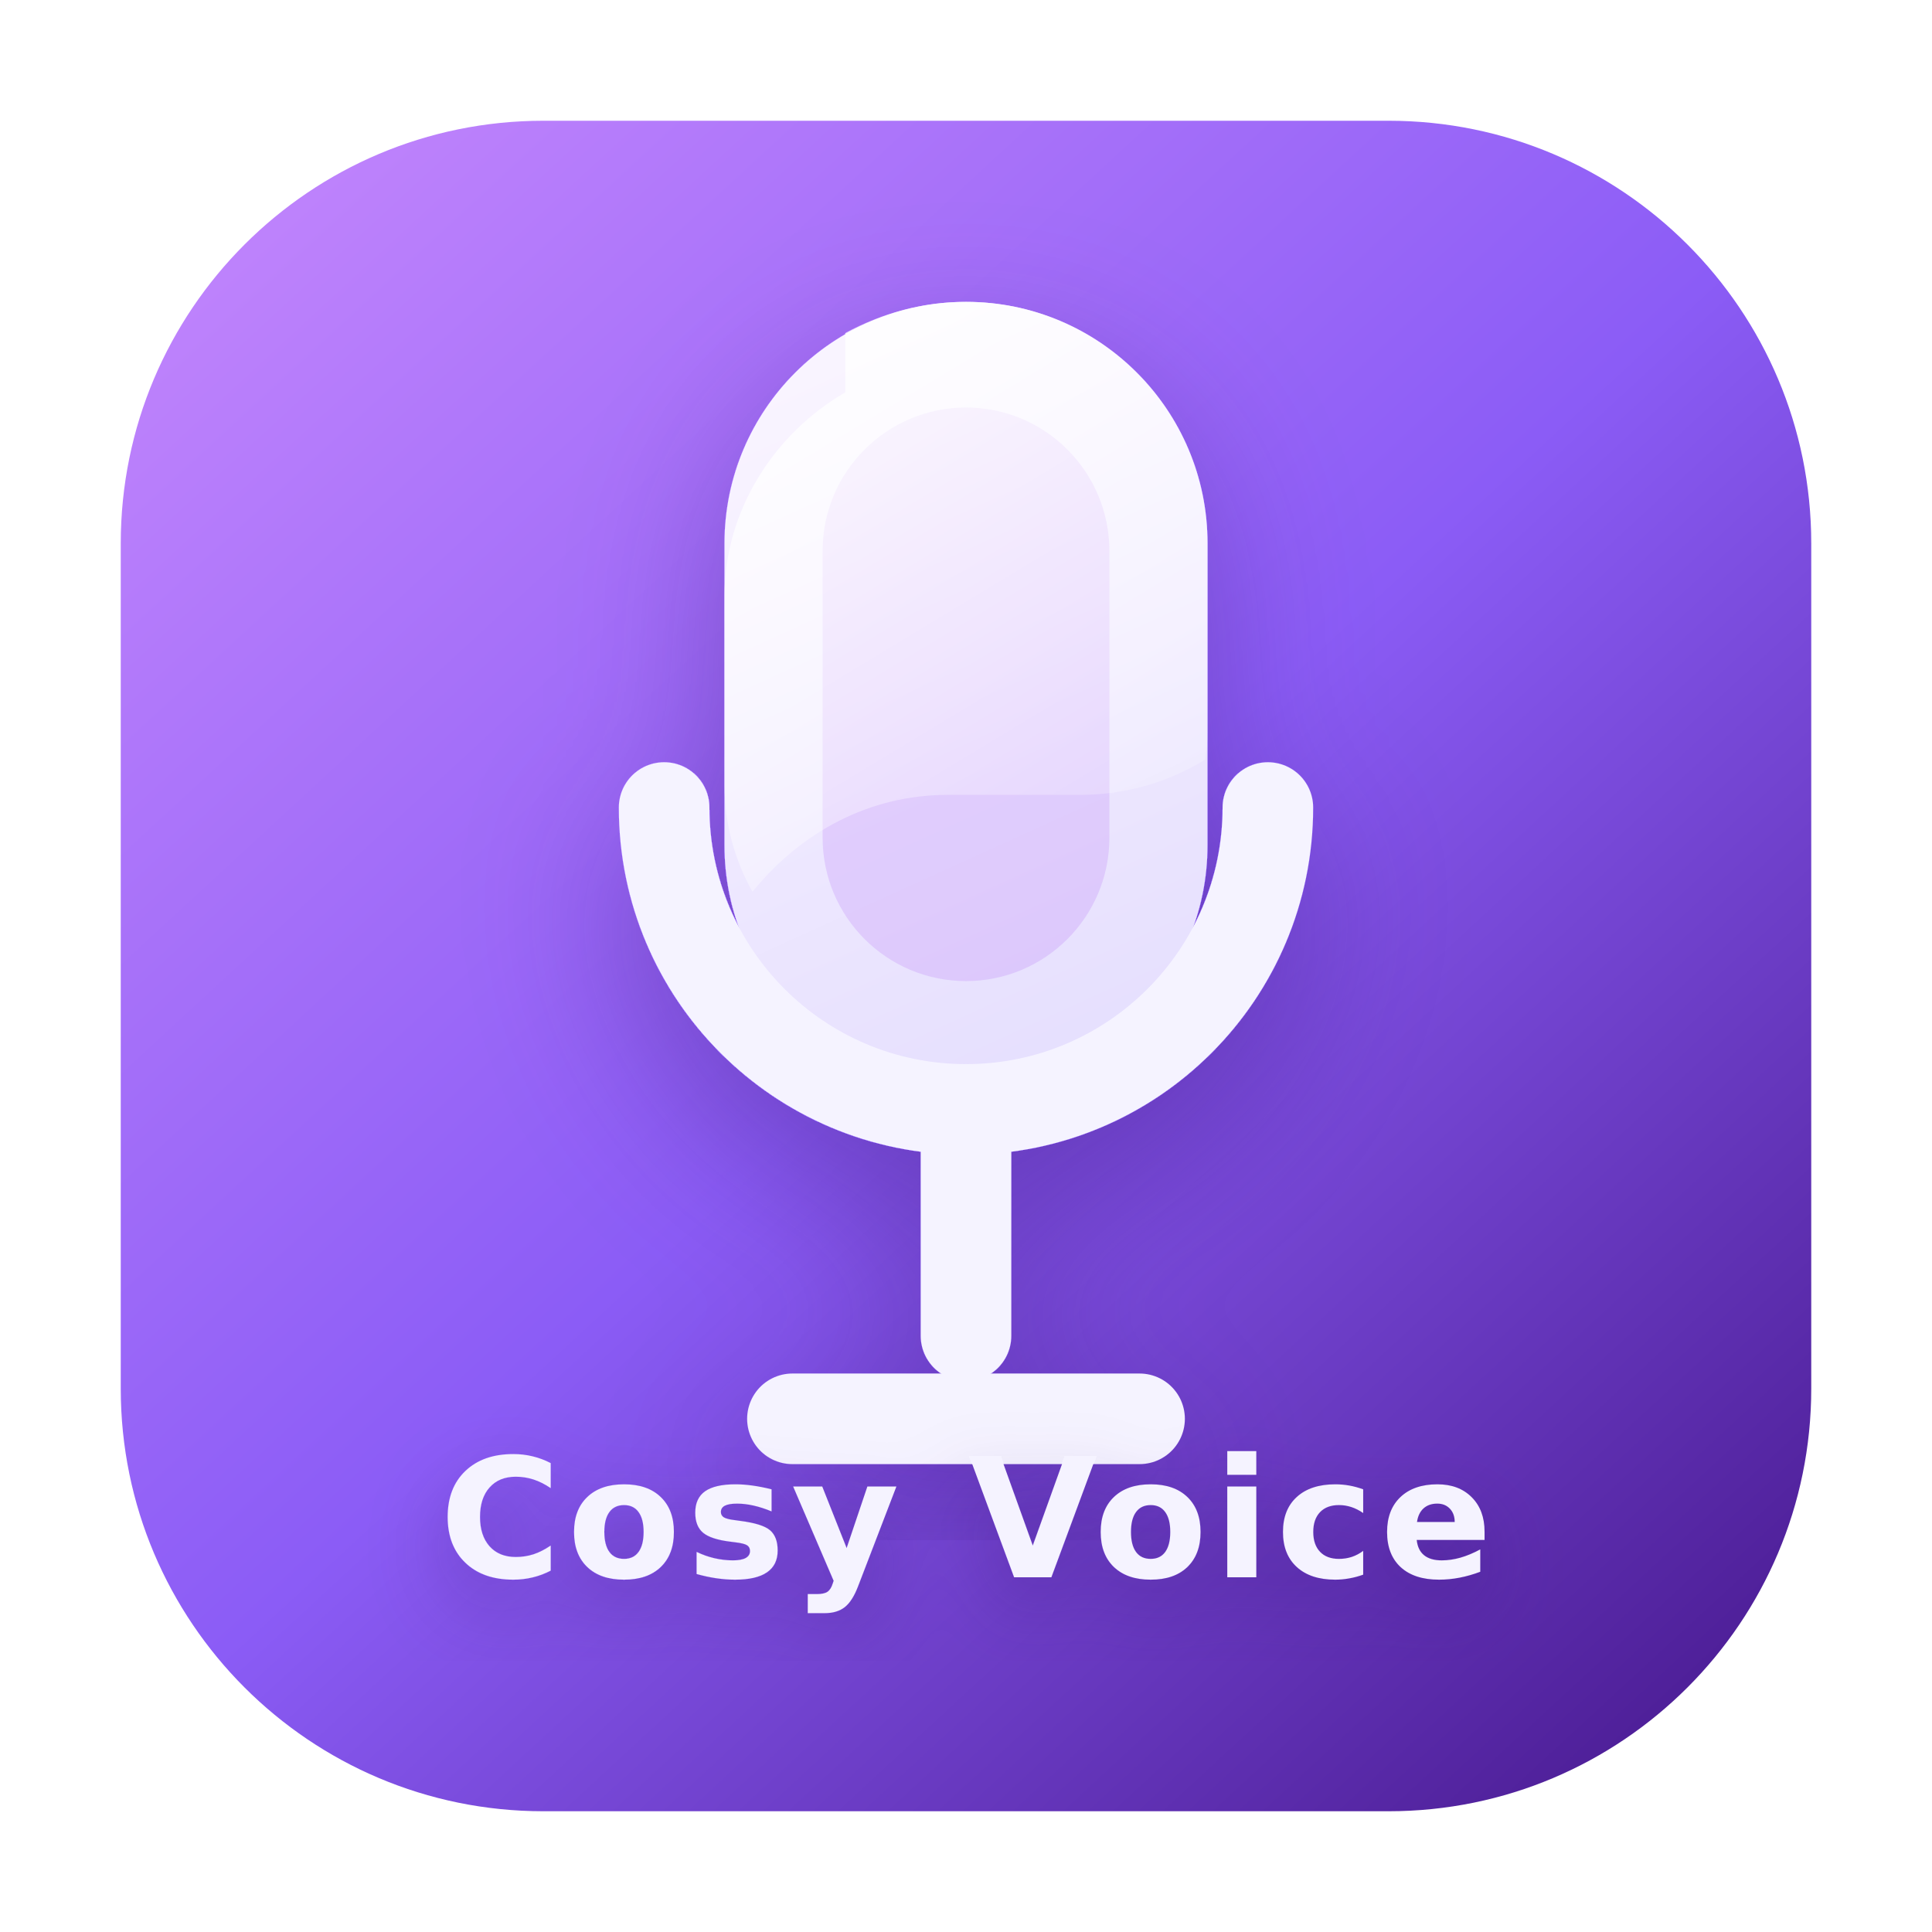
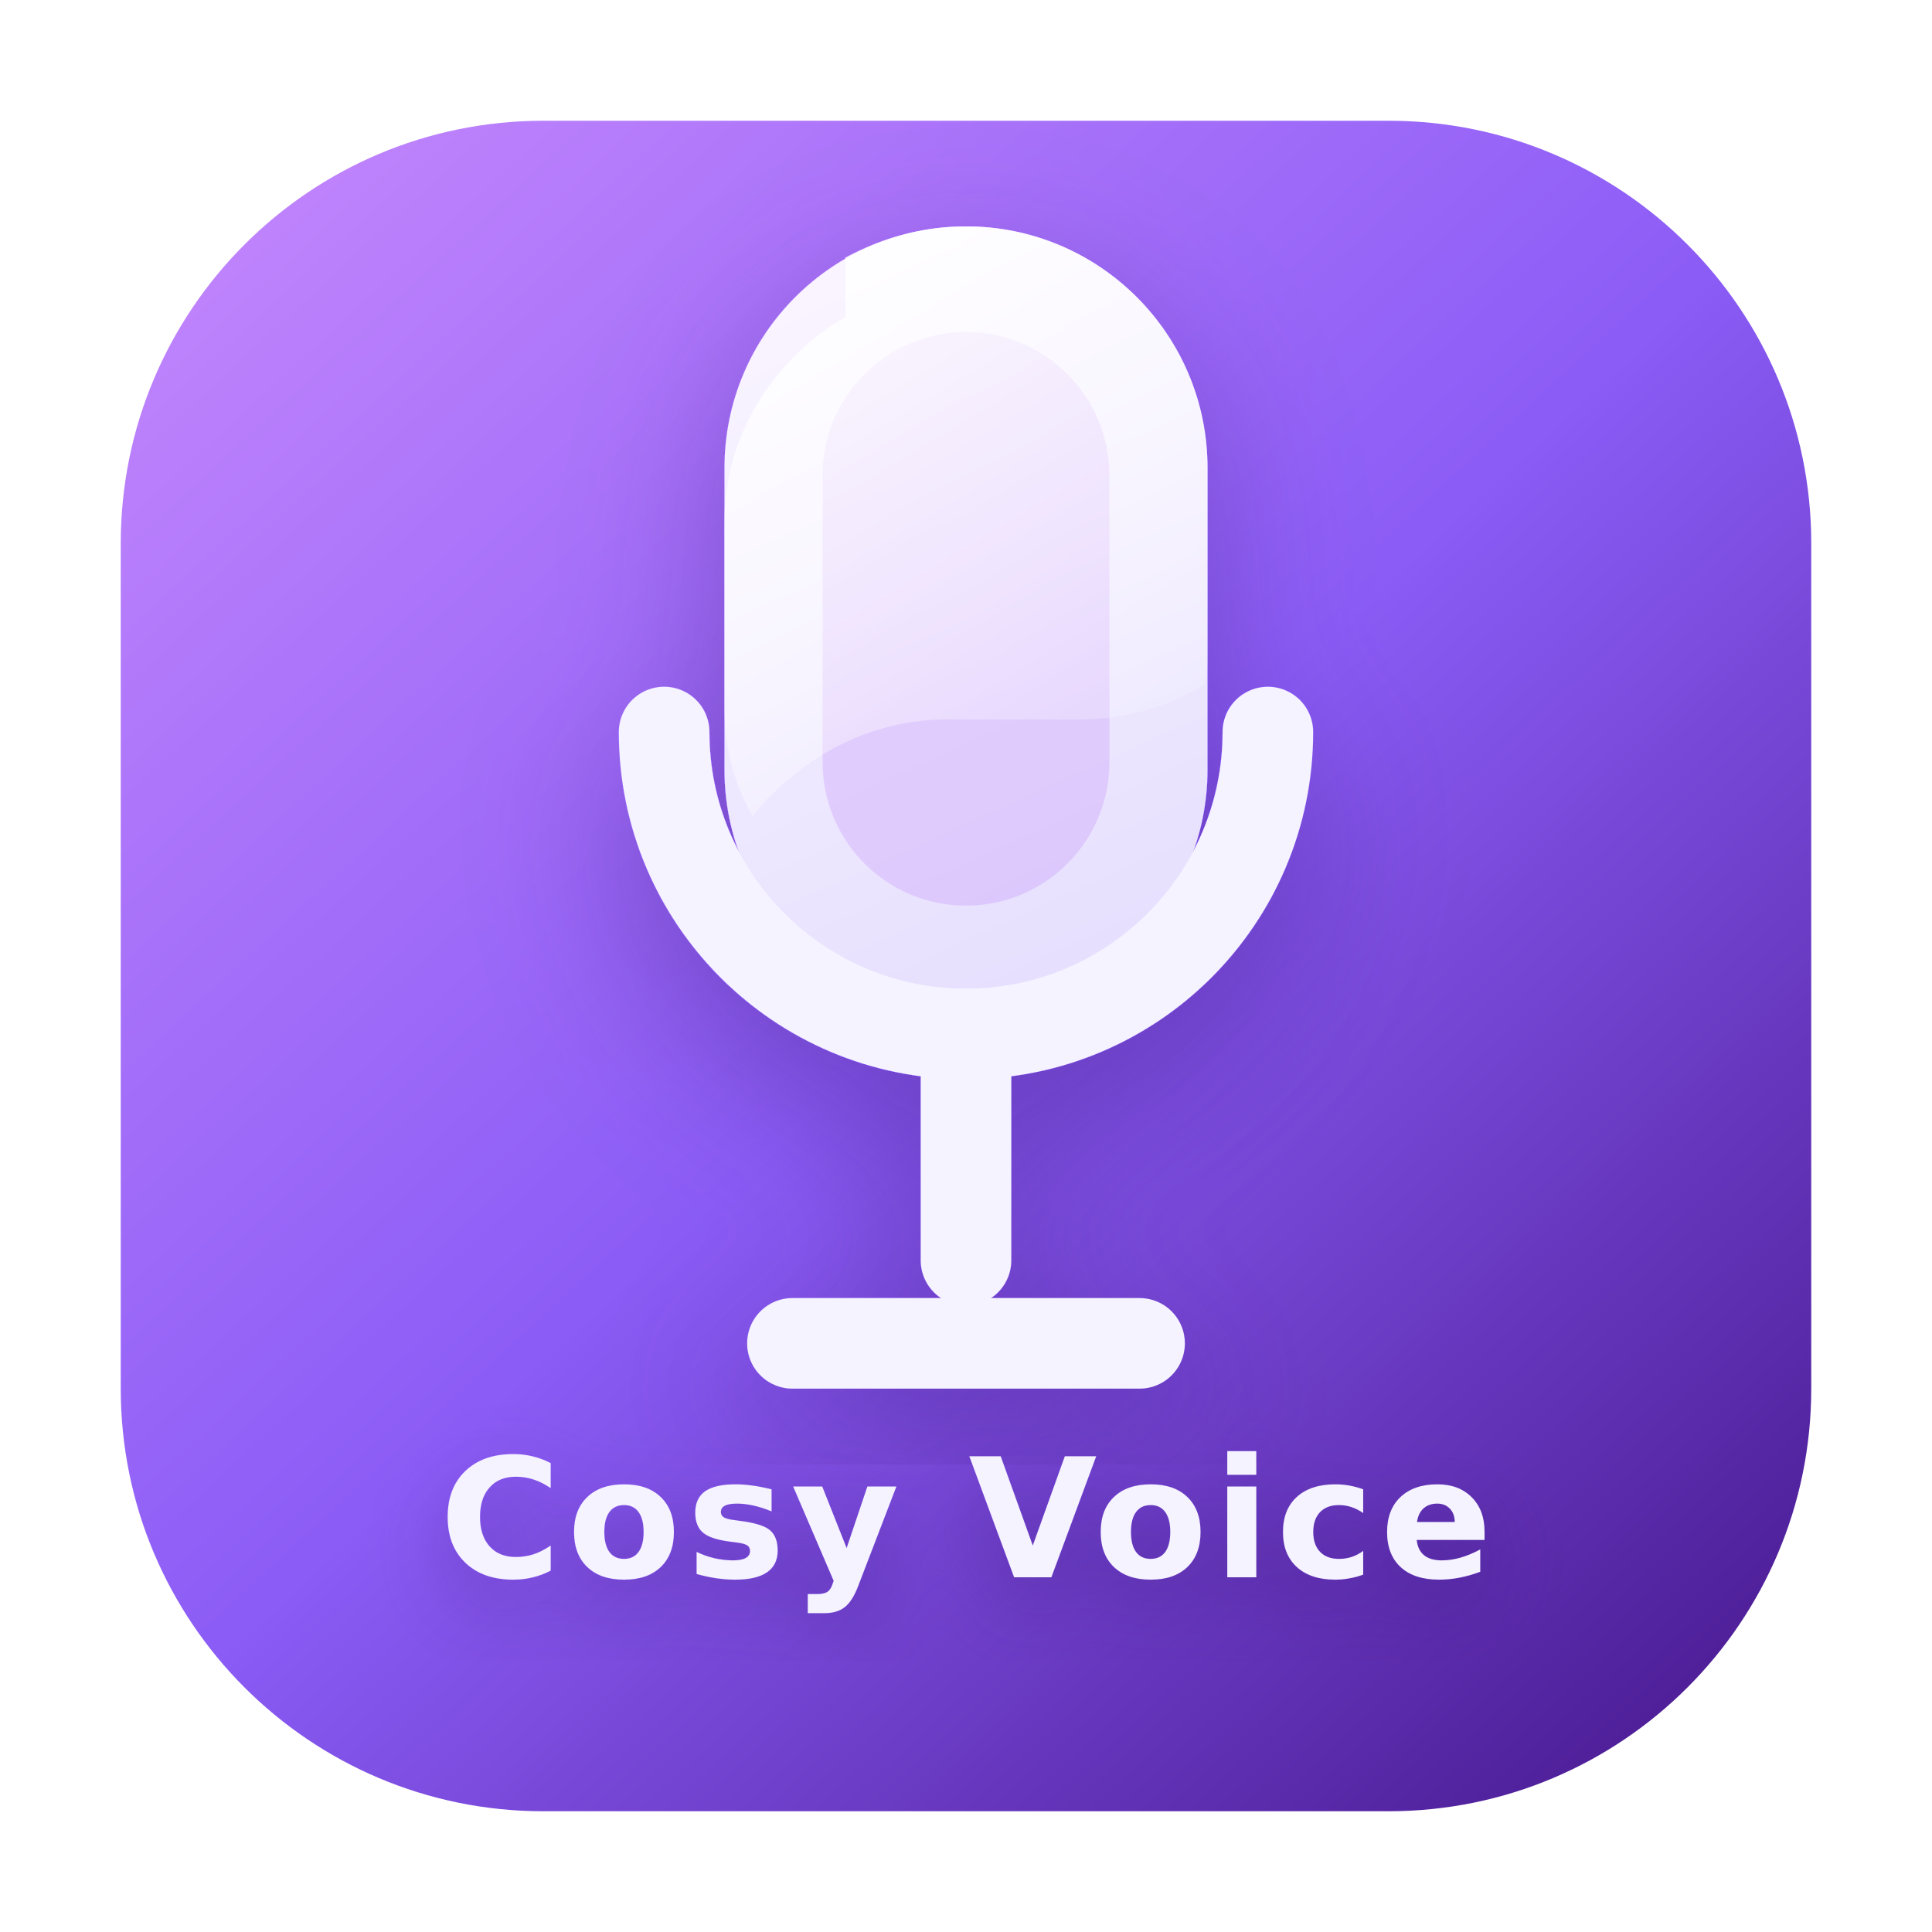
<svg xmlns="http://www.w3.org/2000/svg" width="512" height="512" viewBox="0 0 512 512" fill="none">
  <defs>
    <linearGradient id="bg" x1="64" y1="48" x2="448" y2="464" gradientUnits="userSpaceOnUse">
      <stop offset="0" stop-color="#C084FC" />
      <stop offset="0.5" stop-color="#8B5CF6" />
      <stop offset="1" stop-color="#4C1D95" />
    </linearGradient>
    <linearGradient id="mic" x1="196" y1="124" x2="316" y2="388" gradientUnits="userSpaceOnUse">
      <stop offset="0" stop-color="#FAF5FF" />
      <stop offset="1" stop-color="#DDD6FE" />
    </linearGradient>
    <linearGradient id="shine" x1="182" y1="108" x2="298" y2="300" gradientUnits="userSpaceOnUse">
      <stop offset="0" stop-color="#FFFFFF" stop-opacity="0.95" />
      <stop offset="1" stop-color="#FFFFFF" stop-opacity="0" />
    </linearGradient>
    <filter id="shadow" x="76" y="76" width="360" height="360" filterUnits="userSpaceOnUse" color-interpolation-filters="sRGB">
      <feFlood flood-opacity="0" result="BackgroundImageFix" />
      <feColorMatrix in="SourceAlpha" type="matrix" values="0 0 0 0 0 0 0 0 0 0 0 0 0 0 0 0 0 0 127 0" result="hardAlpha" />
      <feOffset dy="16" />
      <feGaussianBlur stdDeviation="20" />
      <feComposite in2="hardAlpha" operator="out" />
      <feColorMatrix type="matrix" values="0 0 0 0 0.212 0 0 0 0 0.071 0 0 0 0 0.451 0 0 0 0.35 0" />
      <feBlend mode="normal" in2="BackgroundImageFix" result="effect1_dropShadow_1_1" />
      <feBlend mode="normal" in="SourceGraphic" in2="effect1_dropShadow_1_1" result="shape" />
    </filter>
    <filter id="textShadow" x="88" y="348" width="336" height="92" filterUnits="userSpaceOnUse" color-interpolation-filters="sRGB">
      <feFlood flood-opacity="0" result="BackgroundImageFix" />
      <feColorMatrix in="SourceAlpha" type="matrix" values="0 0 0 0 0 0 0 0 0 0 0 0 0 0 0 0 0 0 127 0" result="hardAlpha" />
      <feOffset dy="8" />
      <feGaussianBlur stdDeviation="10" />
      <feComposite in2="hardAlpha" operator="out" />
      <feColorMatrix type="matrix" values="0 0 0 0 0.212 0 0 0 0 0.071 0 0 0 0 0.451 0 0 0 0.35 0" />
      <feBlend mode="normal" in2="BackgroundImageFix" result="effect1_dropShadow_1_2" />
      <feBlend mode="normal" in="SourceGraphic" in2="effect1_dropShadow_1_2" result="shape" />
    </filter>
  </defs>
  <rect x="32" y="32" width="448" height="448" rx="112" fill="url(#bg)" />
-   <g filter="url(#shadow)" transform="translate(0 -28)">
+   <g filter="url(#shadow)" transform="translate(0 -48)">
    <path d="M256 108C220.654 108 192 136.654 192 172V252C192 287.346 220.654 316 256 316C291.346 316 320 287.346 320 252V172C320 136.654 291.346 108 256 108Z" fill="url(#mic)" />
    <path d="M256 136C235.013 136 218 153.013 218 174V250C218 270.987 235.013 288 256 288C276.987 288 294 270.987 294 250V174C294 153.013 276.987 136 256 136Z" fill="#A855F7" fill-opacity="0.18" />
    <path d="M176 242C176 286.183 211.817 322 256 322C300.183 322 336 286.183 336 242" stroke="#F5F3FF" stroke-width="24" stroke-linecap="round" />
    <path d="M256 322V382" stroke="#F5F3FF" stroke-width="24" stroke-linecap="round" />
    <path d="M210 404H302" stroke="#F5F3FF" stroke-width="24" stroke-linecap="round" />
    <path d="M224 132C205.222 142.872 192 163.188 192 186V236C192 246.289 194.694 255.949 199.416 264.314C212.317 248.449 230.457 238.649 251.14 238.649H286.218C298.44 238.649 309.774 235.226 319.403 229.296C319.795 226.903 320 224.448 320 221.944V172C320 136.654 291.346 108 256 108C244.54 108 233.784 111.013 224 116.284V132Z" fill="url(#shine)" />
  </g>
  <g filter="url(#textShadow)">
    <text x="256" y="418" text-anchor="middle" fill="#F5F3FF" font-family="Verdana, DejaVu Sans, sans-serif" font-size="44" font-weight="700" letter-spacing="1.5">Cosy Voice</text>
  </g>
</svg>
